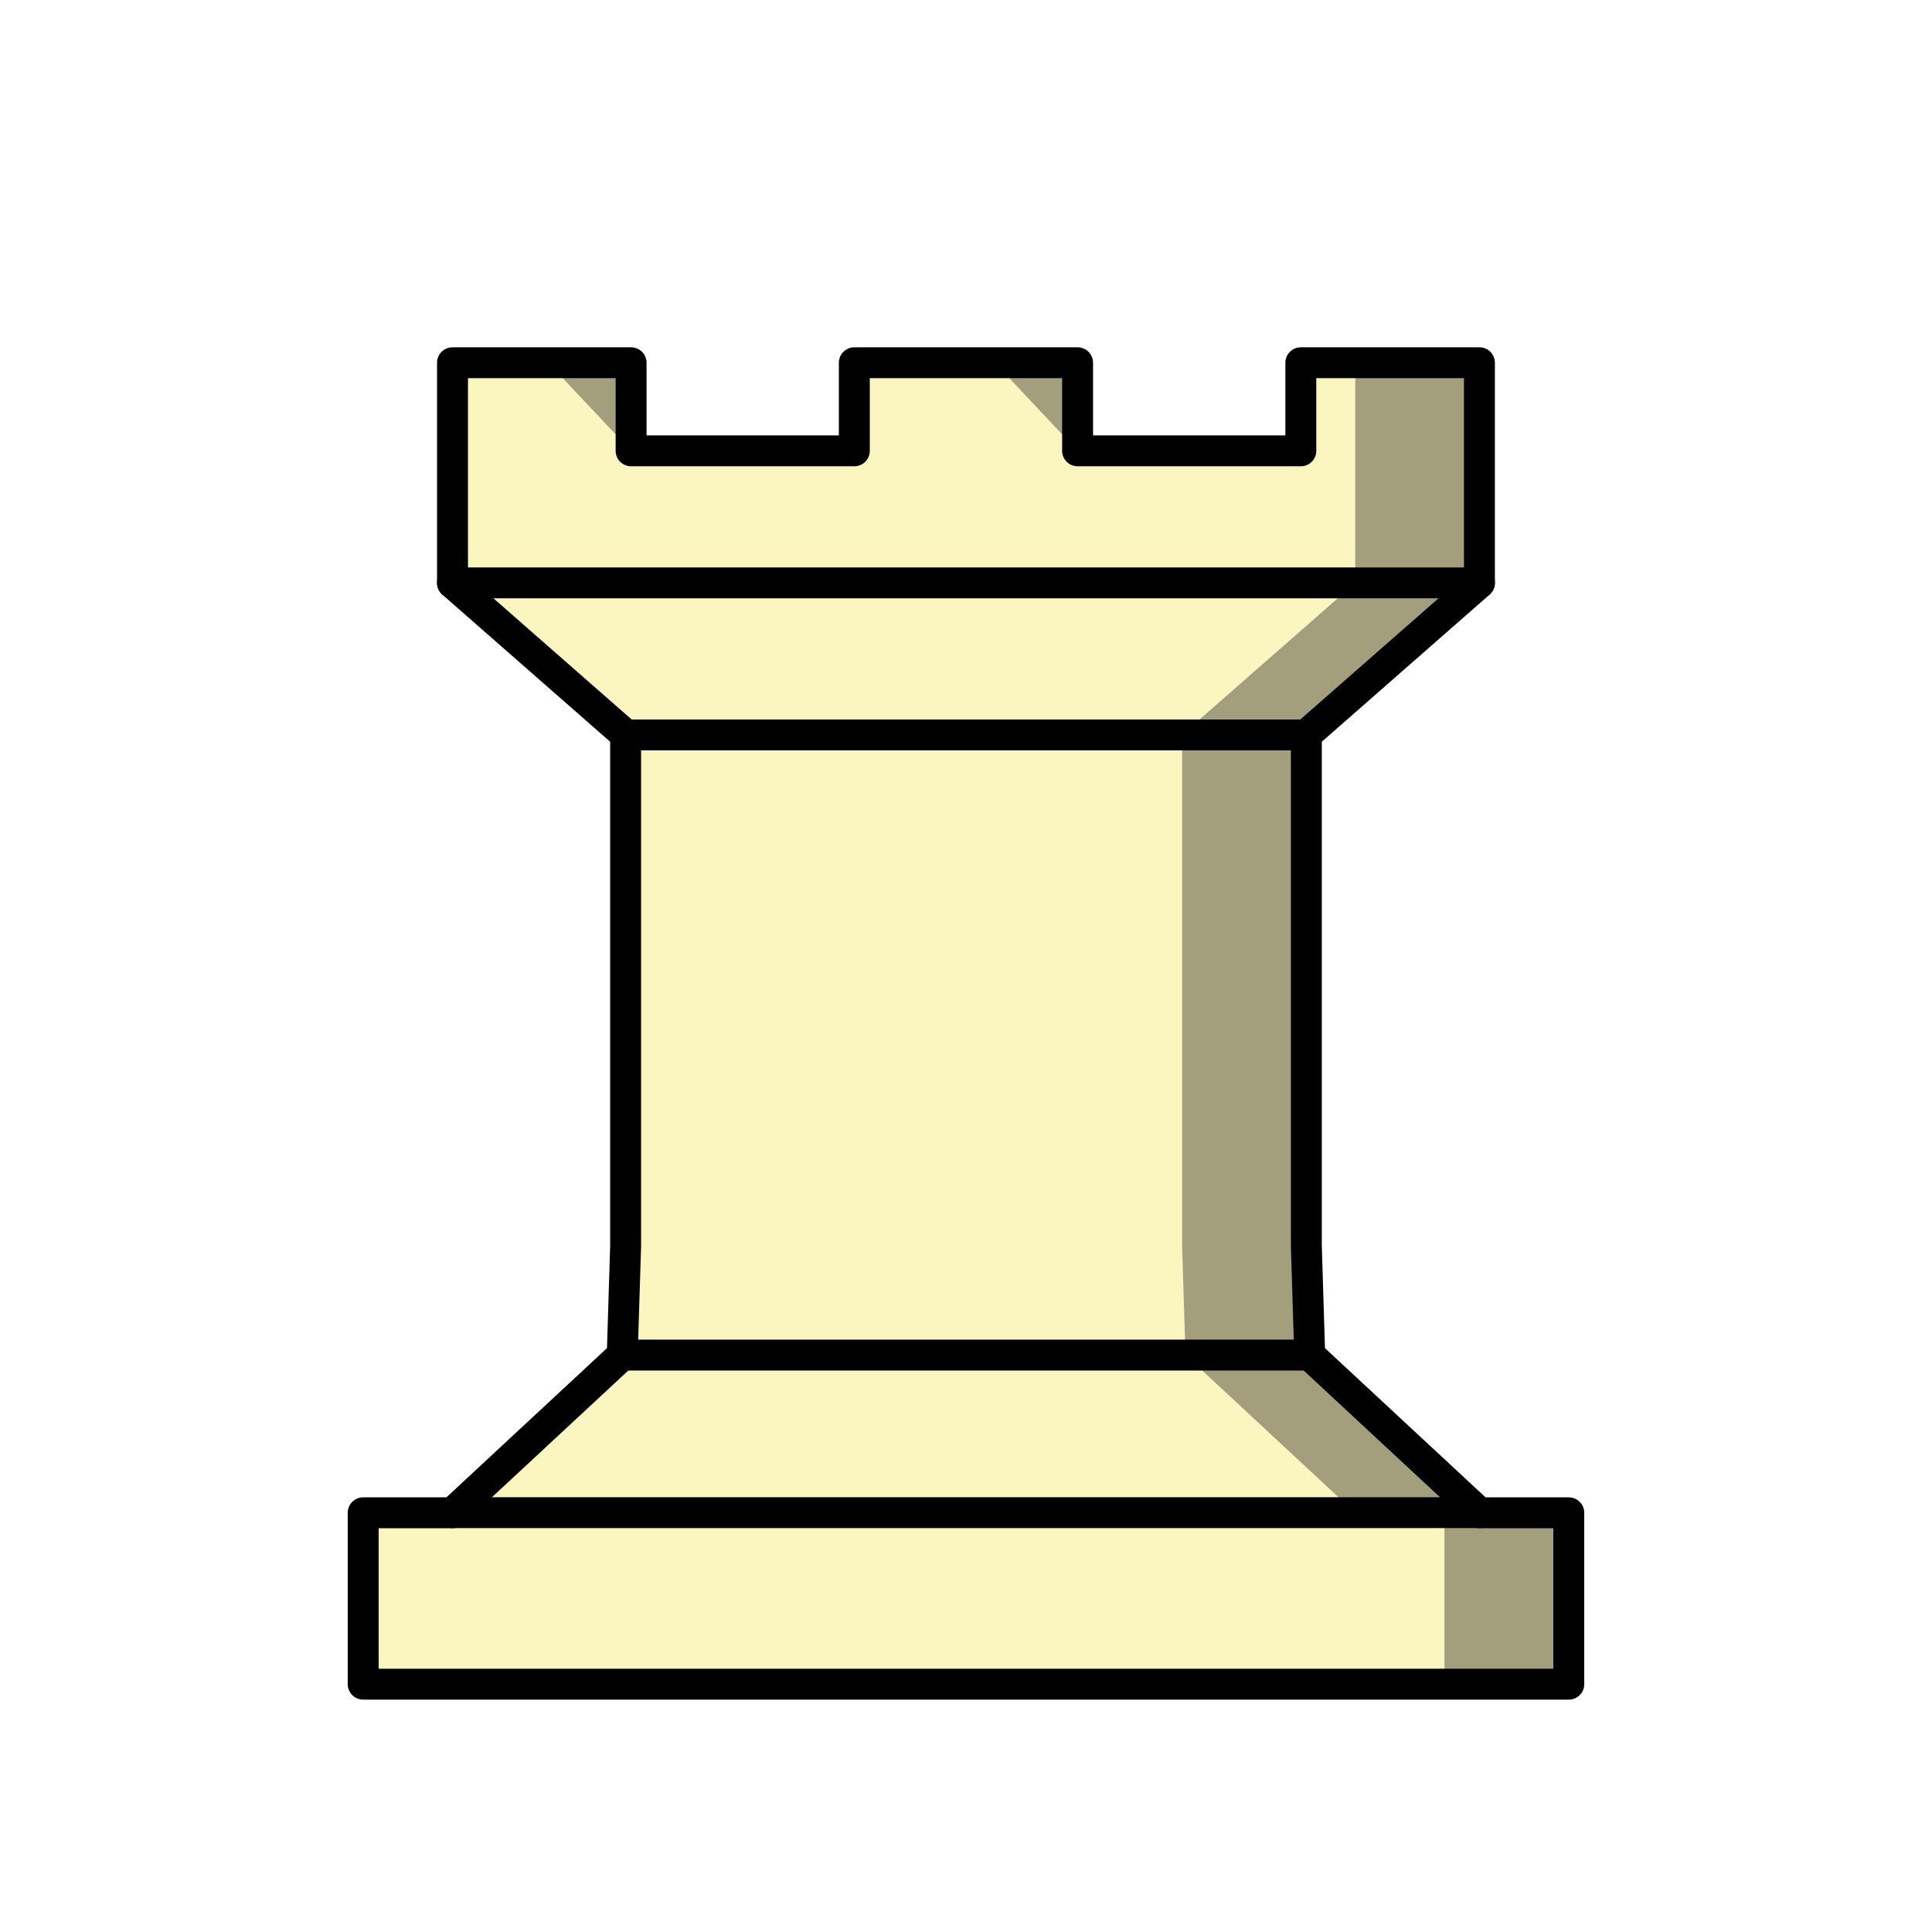
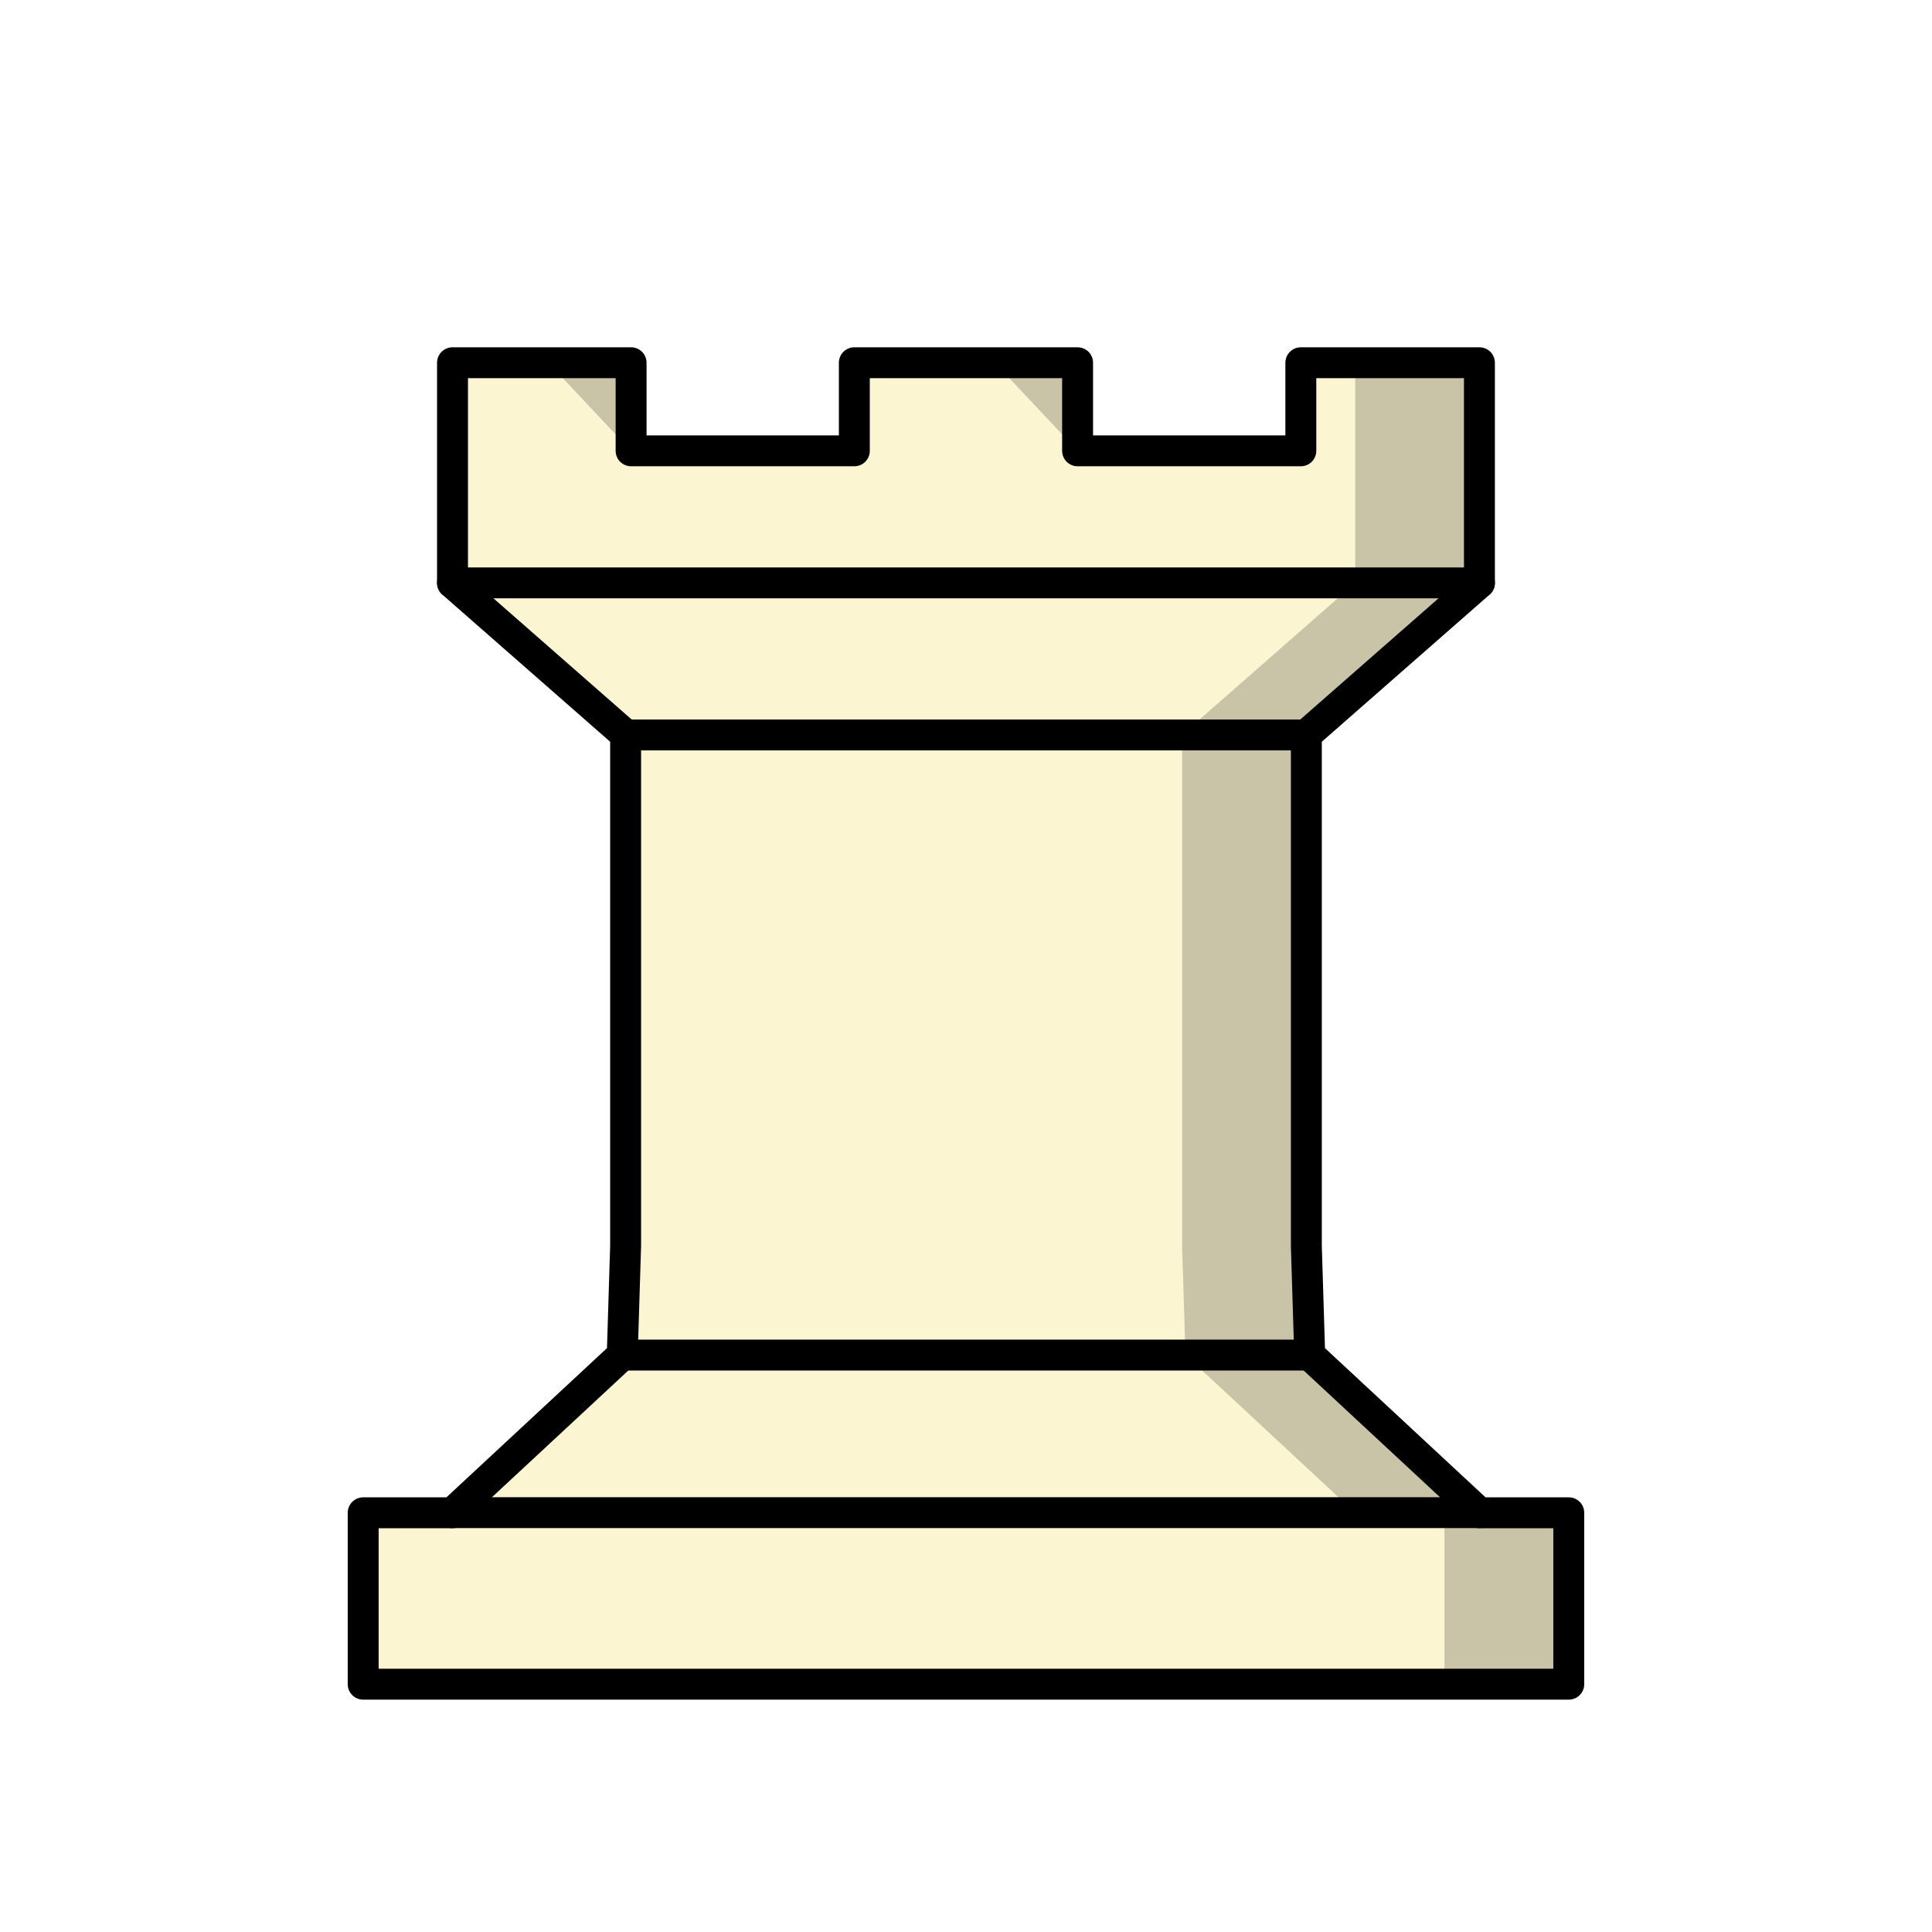
<svg xmlns="http://www.w3.org/2000/svg" width="50mm" height="50mm" clip-rule="evenodd" fill-rule="evenodd" image-rendering="optimizeQuality" shape-rendering="geometricPrecision" text-rendering="geometricPrecision" version="1.1" viewBox="0 0 50 50">
  <g transform="matrix(1.0129 0 0 1.0119 25 -293.98)" stroke-width=".988">
-     <path d="m-13.12 299.8v5.633l4.423 3.881v13.078l-0.086 2.787-4.337 4.034h-2.282v4.384h30.803v-4.384h-2.282v0l-4.337-4.034-0.086-2.787 9.45e-5 -13.078 4.422-3.881v-5.633h-4.563v2.253h-5.704v-2.253h-5.704v2.253h-5.704v-2.253z" fill="#fbf5bf" fill-rule="evenodd" stroke="#000" stroke-linecap="round" stroke-linejoin="round" stroke-width=".79" />
+     <path d="m-13.12 299.8v5.633l4.423 3.881v13.078l-0.086 2.787-4.337 4.034h-2.282v4.384h30.803v-4.384h-2.282v0l-4.337-4.034-0.086-2.787 9.45e-5 -13.078 4.422-3.881v-5.633h-4.563v2.253h-5.704v-2.253h-5.704v2.253h-5.704v-2.253z" fill="#fbf5d1" fill-rule="evenodd" stroke="#000" stroke-linecap="round" stroke-linejoin="round" stroke-width=".79" />
    <g fill="none" stroke="#000" stroke-linecap="round" stroke-linejoin="round" stroke-width=".79">
      <path d="m-13.12 305.43h26.239" />
      <path d="m-8.697 309.32h17.394" />
      <path d="m-8.783 325.18h17.567" />
      <path d="m-13.12 329.21h26.239" />
    </g>
-     <path d="m-10.673 299.8 2.117 2.253v-2.253zm11.409 0 2.117 2.253v-2.253zm9.209 0v5.633l-4.423 3.881v13.078l0.086 2.786 4.336 4.034h2.281v4.385h3.175v-4.385h-2.281l-4.336-4.034-0.086-2.786v-13.078l4.423-3.881v-5.633z" fill-rule="evenodd" opacity=".35" />
+     <path d="m-10.673 299.8 2.117 2.253v-2.253zm11.409 0 2.117 2.253v-2.253zm9.209 0v5.633l-4.423 3.881v13.078l0.086 2.786 4.336 4.034h2.281v4.385h3.175v-4.385h-2.281l-4.336-4.034-0.086-2.786v-13.078l4.423-3.881v-5.633z" fill-rule="evenodd" opacity=".2" />
  </g>
</svg>
